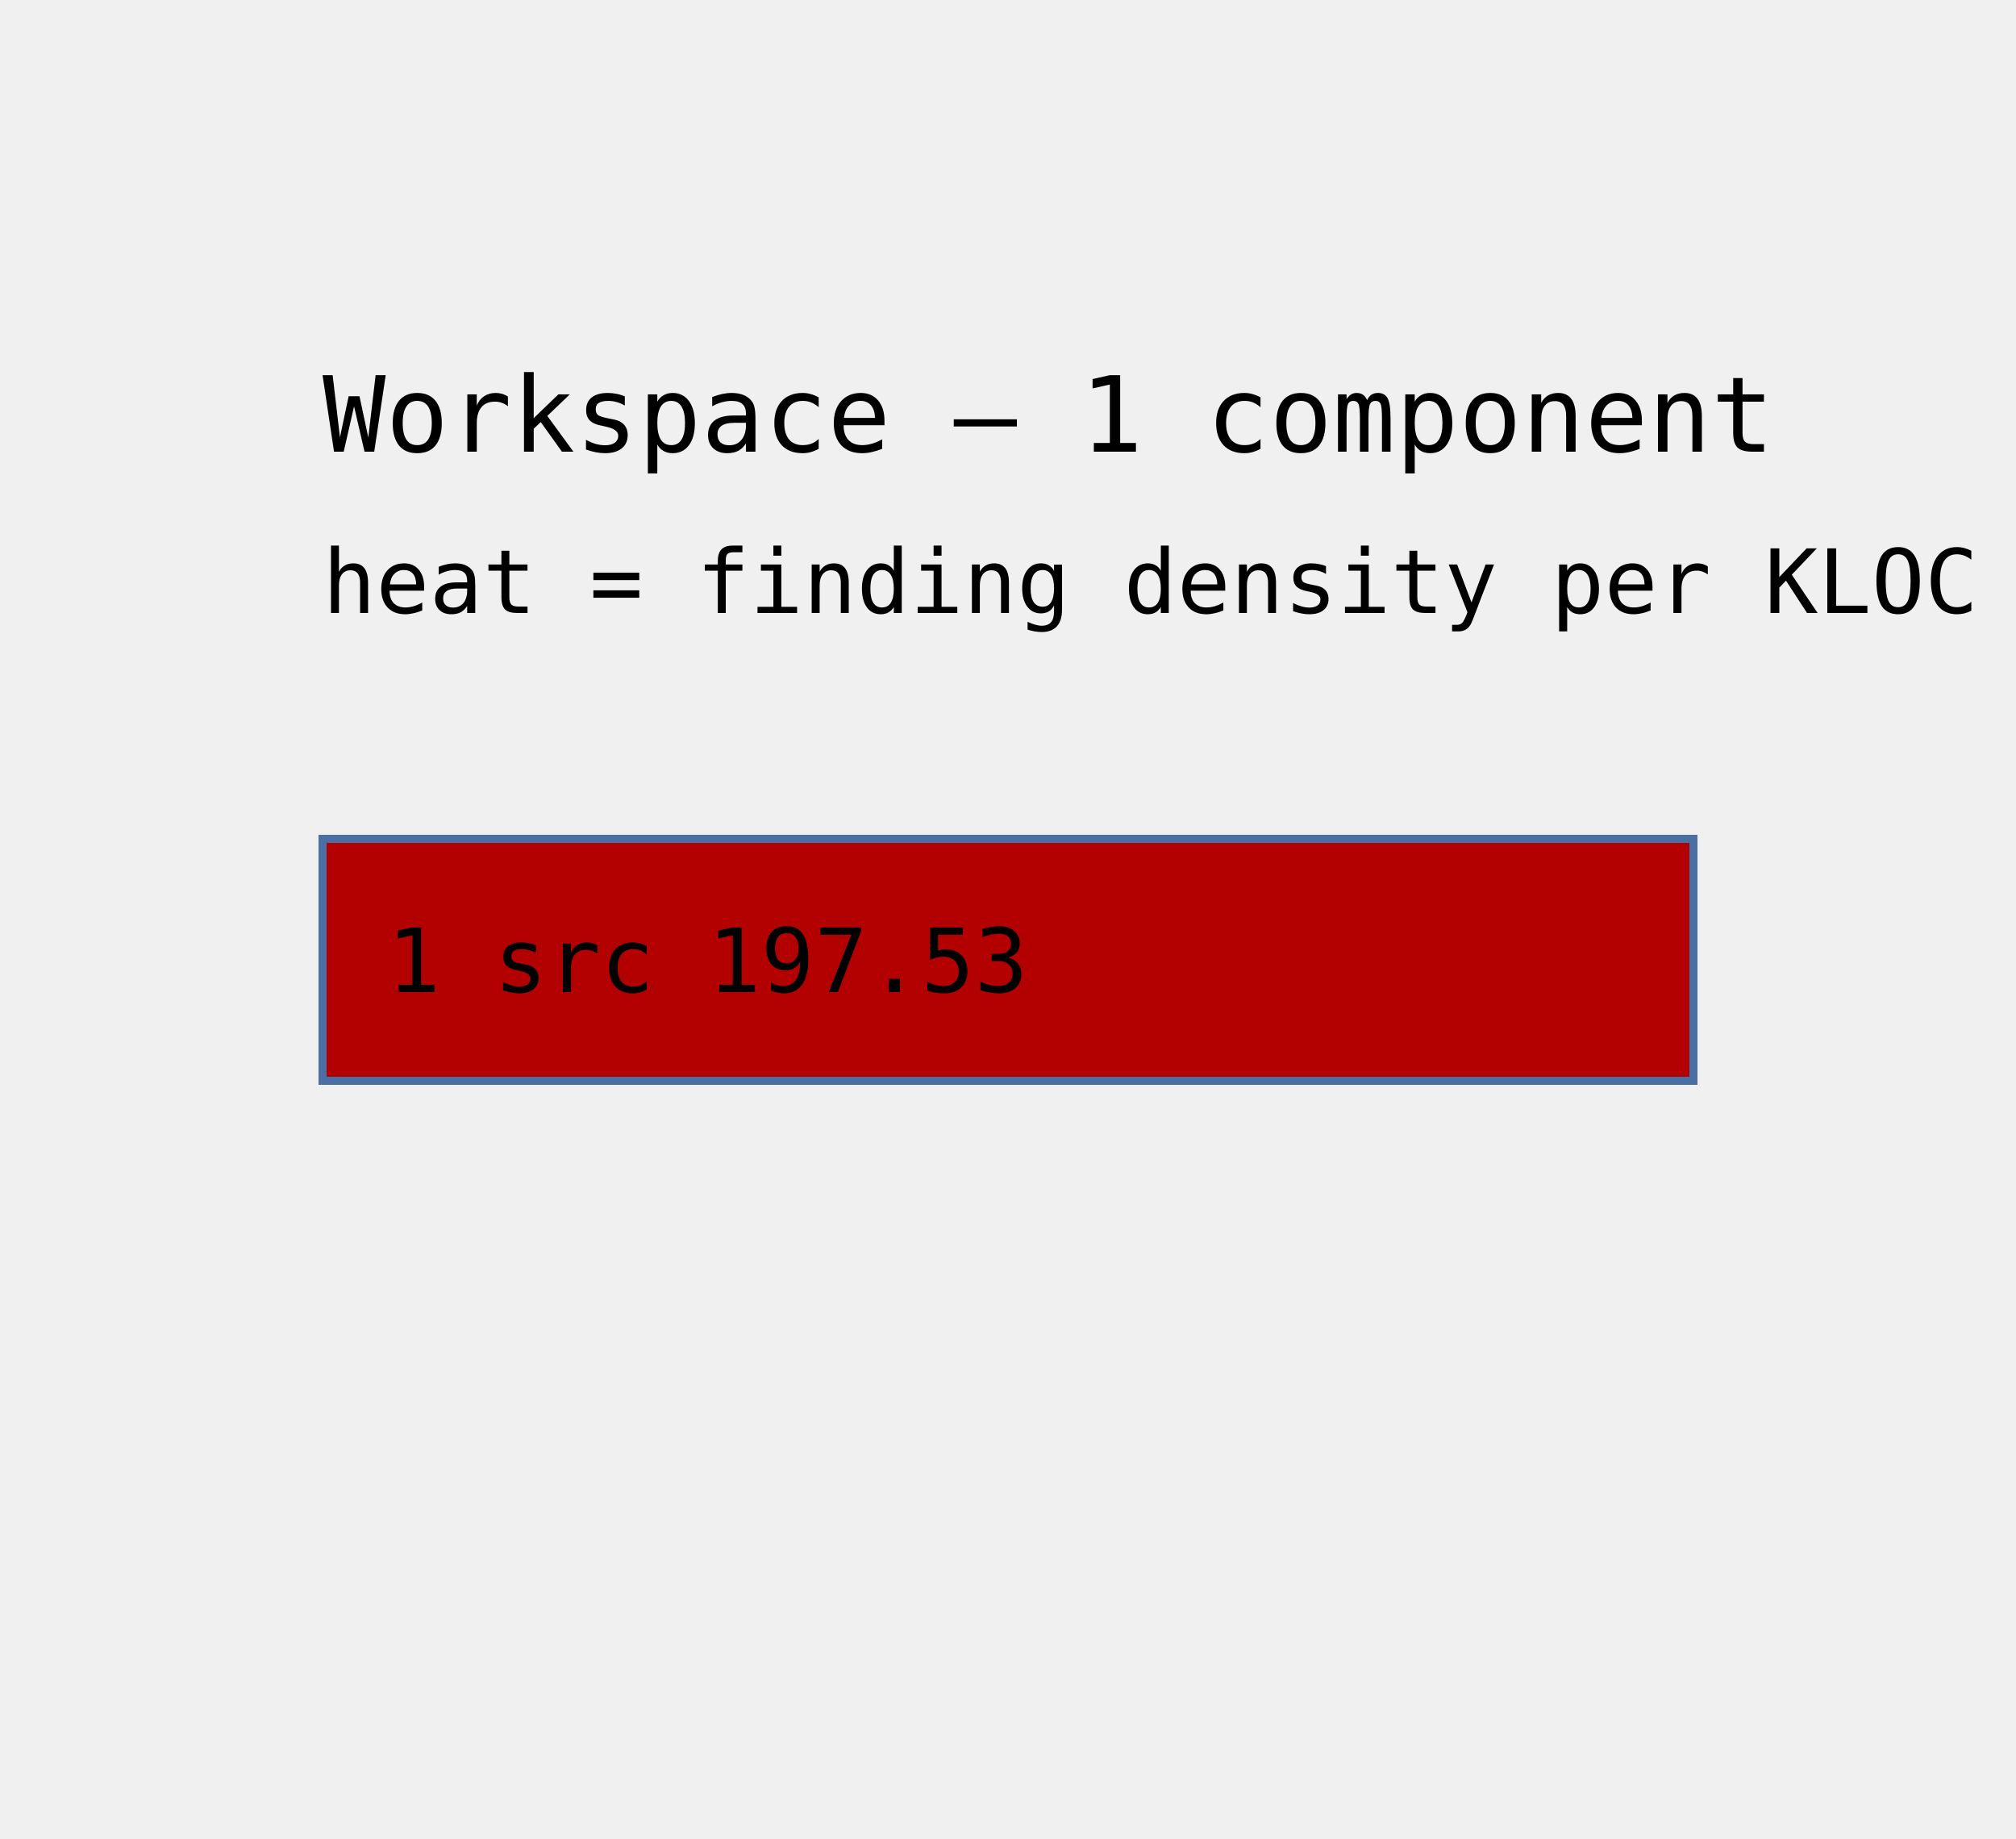
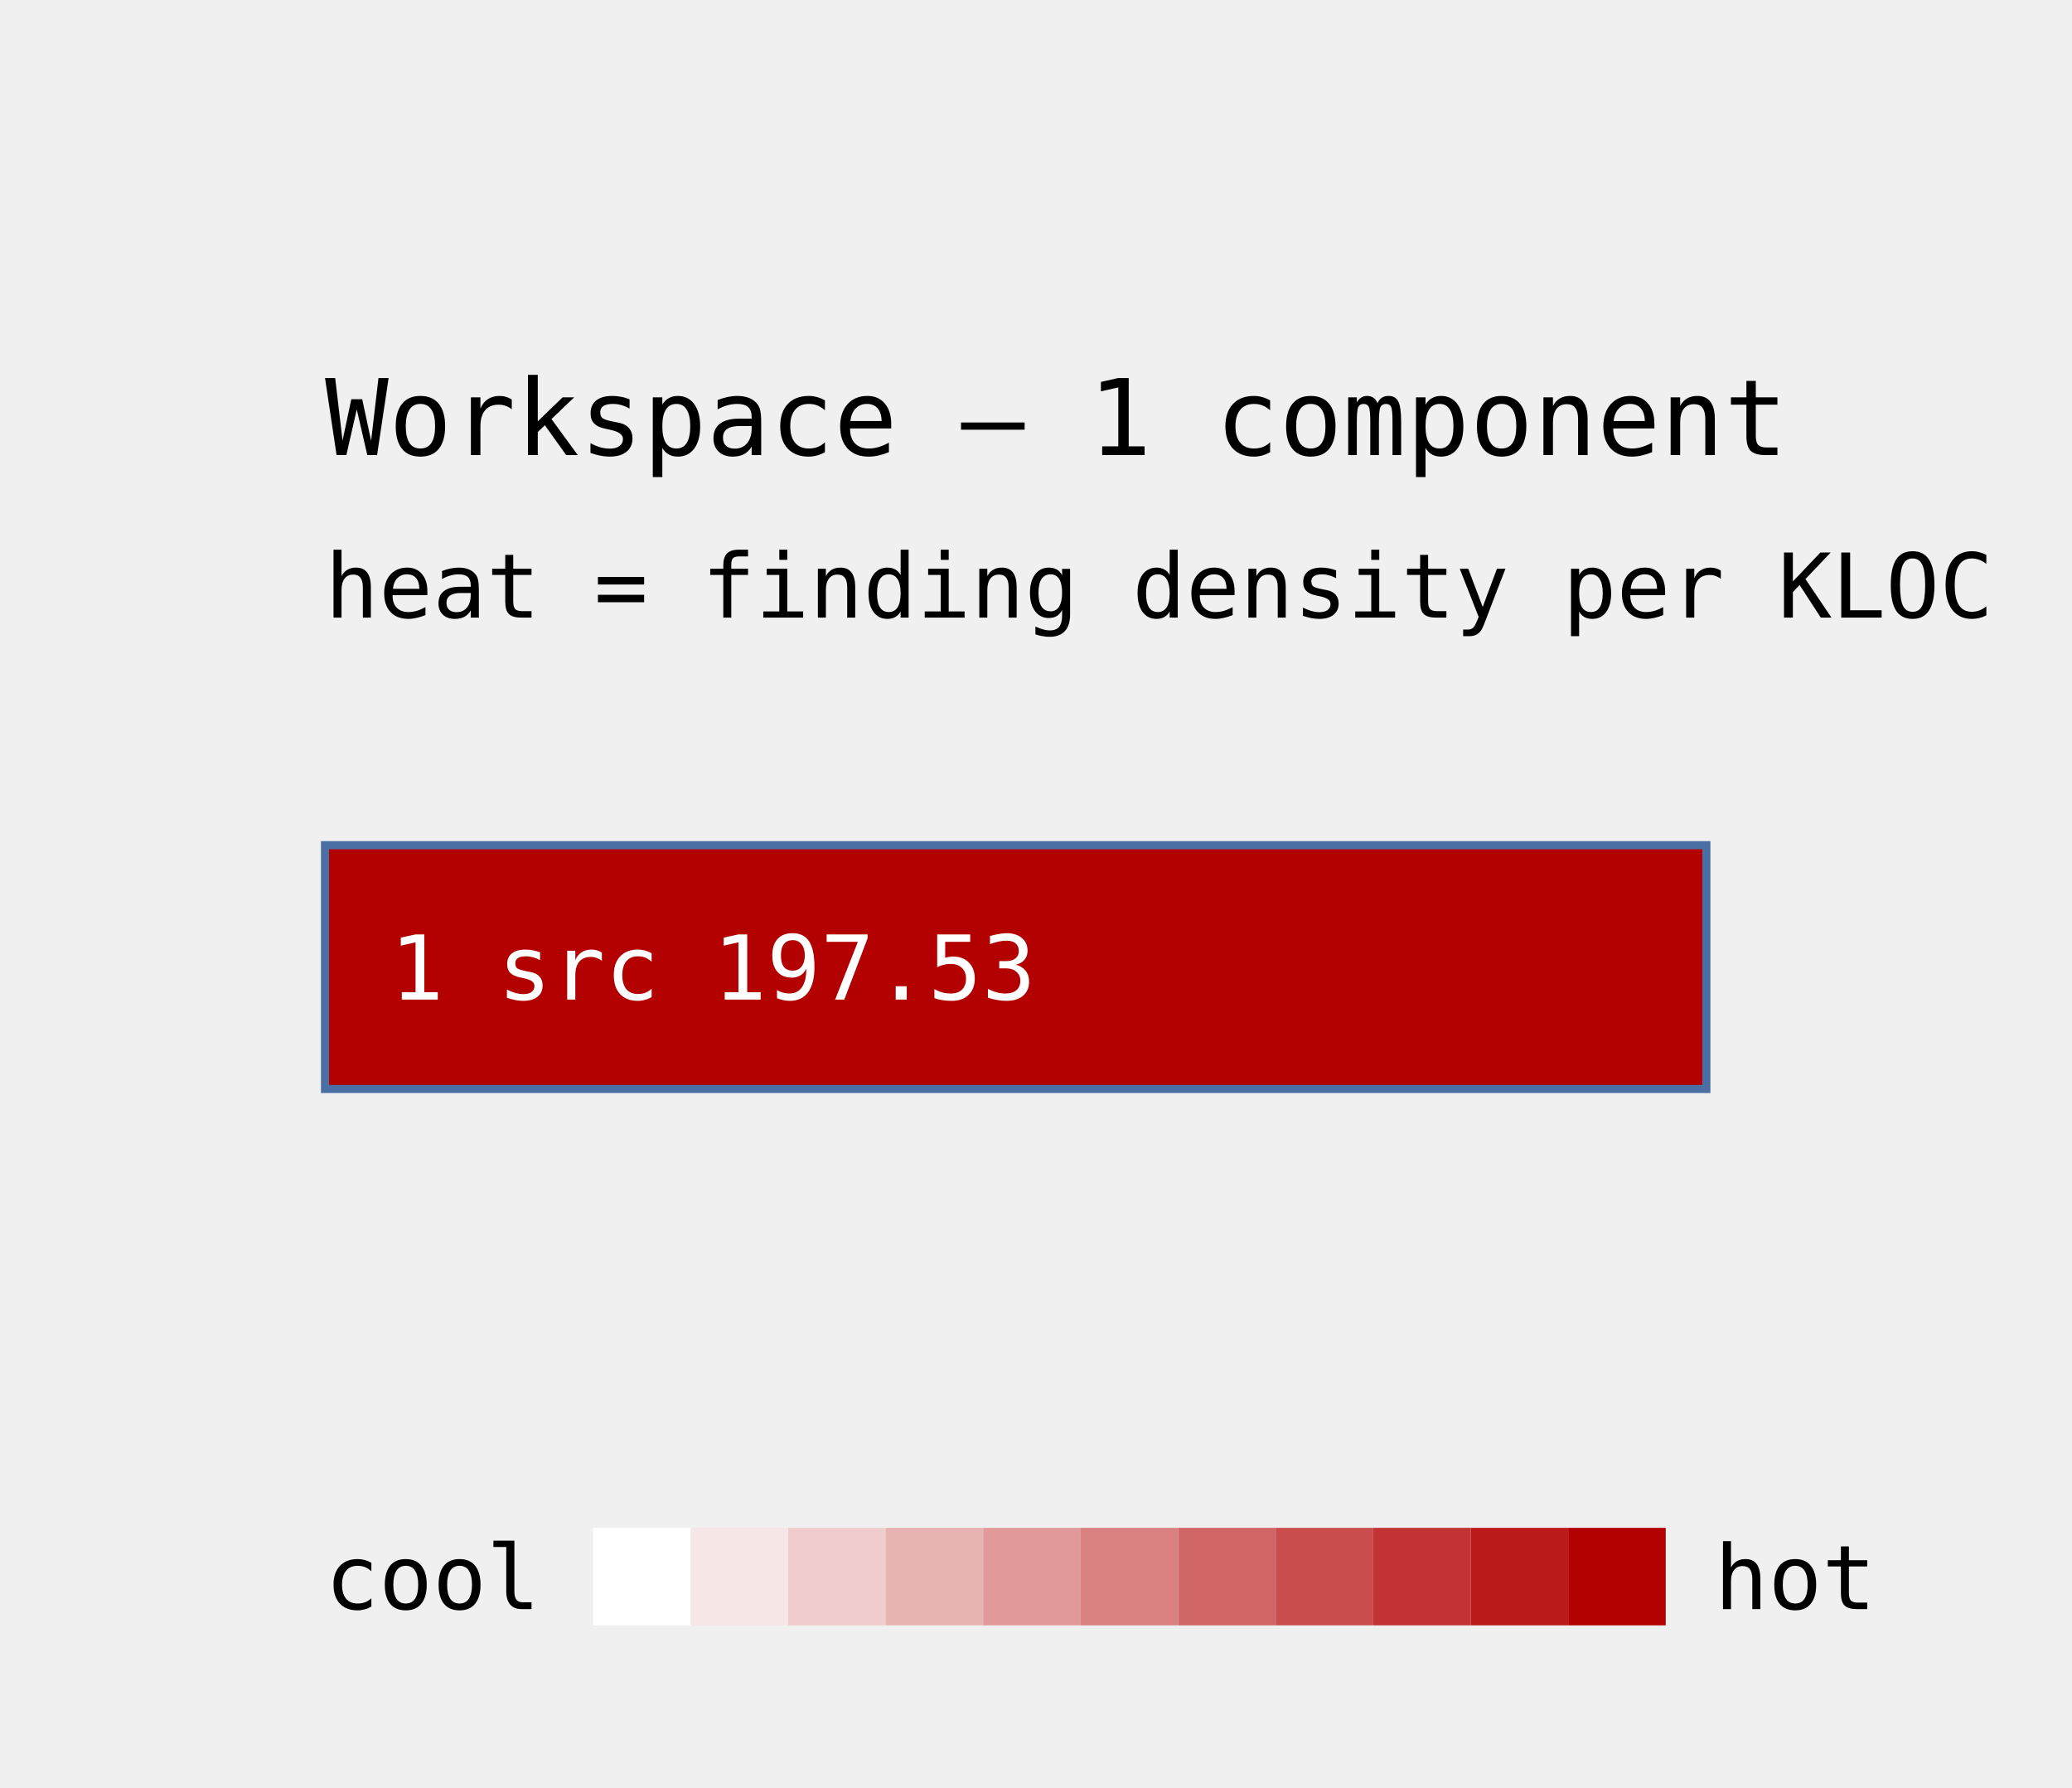
- <svg xmlns="http://www.w3.org/2000/svg" width="250" height="228" viewBox="0 0 250 228">
+ <svg xmlns="http://www.w3.org/2000/svg" width="255" height="220" viewBox="0 0 255 220">
  <text x="40" y="56" font-family="monospace" font-size="13">Workspace — 1 component</text>
  <text x="40" y="76" font-family="monospace" font-size="11">heat = finding density per KLOC</text>
-   <g stroke="#999999" stroke-width="1">
- </g>
  <g font-family="monospace" font-size="11">
    <rect x="40" y="104" width="170" height="30" fill="#b30000" stroke="#4a6fa5" />
-     <text x="48" y="123">1 src 197.53</text>
+     <text x="48" y="123" fill="#ffffff">1 src 197.53</text>
  </g>
+   <text x="40" y="198" font-family="monospace" font-size="11">cool</text>
+   <rect x="73" y="188" width="12" height="12" fill="#ffffff" />
+   <rect x="85" y="188" width="12" height="12" fill="#f7e6e6" />
+   <rect x="97" y="188" width="12" height="12" fill="#f0cccc" />
+   <rect x="109" y="188" width="12" height="12" fill="#e8b3b3" />
+   <rect x="121" y="188" width="12" height="12" fill="#e19999" />
+   <rect x="133" y="188" width="12" height="12" fill="#d98080" />
+   <rect x="145" y="188" width="12" height="12" fill="#d16666" />
+   <rect x="157" y="188" width="12" height="12" fill="#ca4d4d" />
+   <rect x="169" y="188" width="12" height="12" fill="#c23333" />
+   <rect x="181" y="188" width="12" height="12" fill="#bb1a1a" />
+   <rect x="193" y="188" width="12" height="12" fill="#b30000" />
+   <text x="211" y="198" font-family="monospace" font-size="11">hot</text>
</svg>
